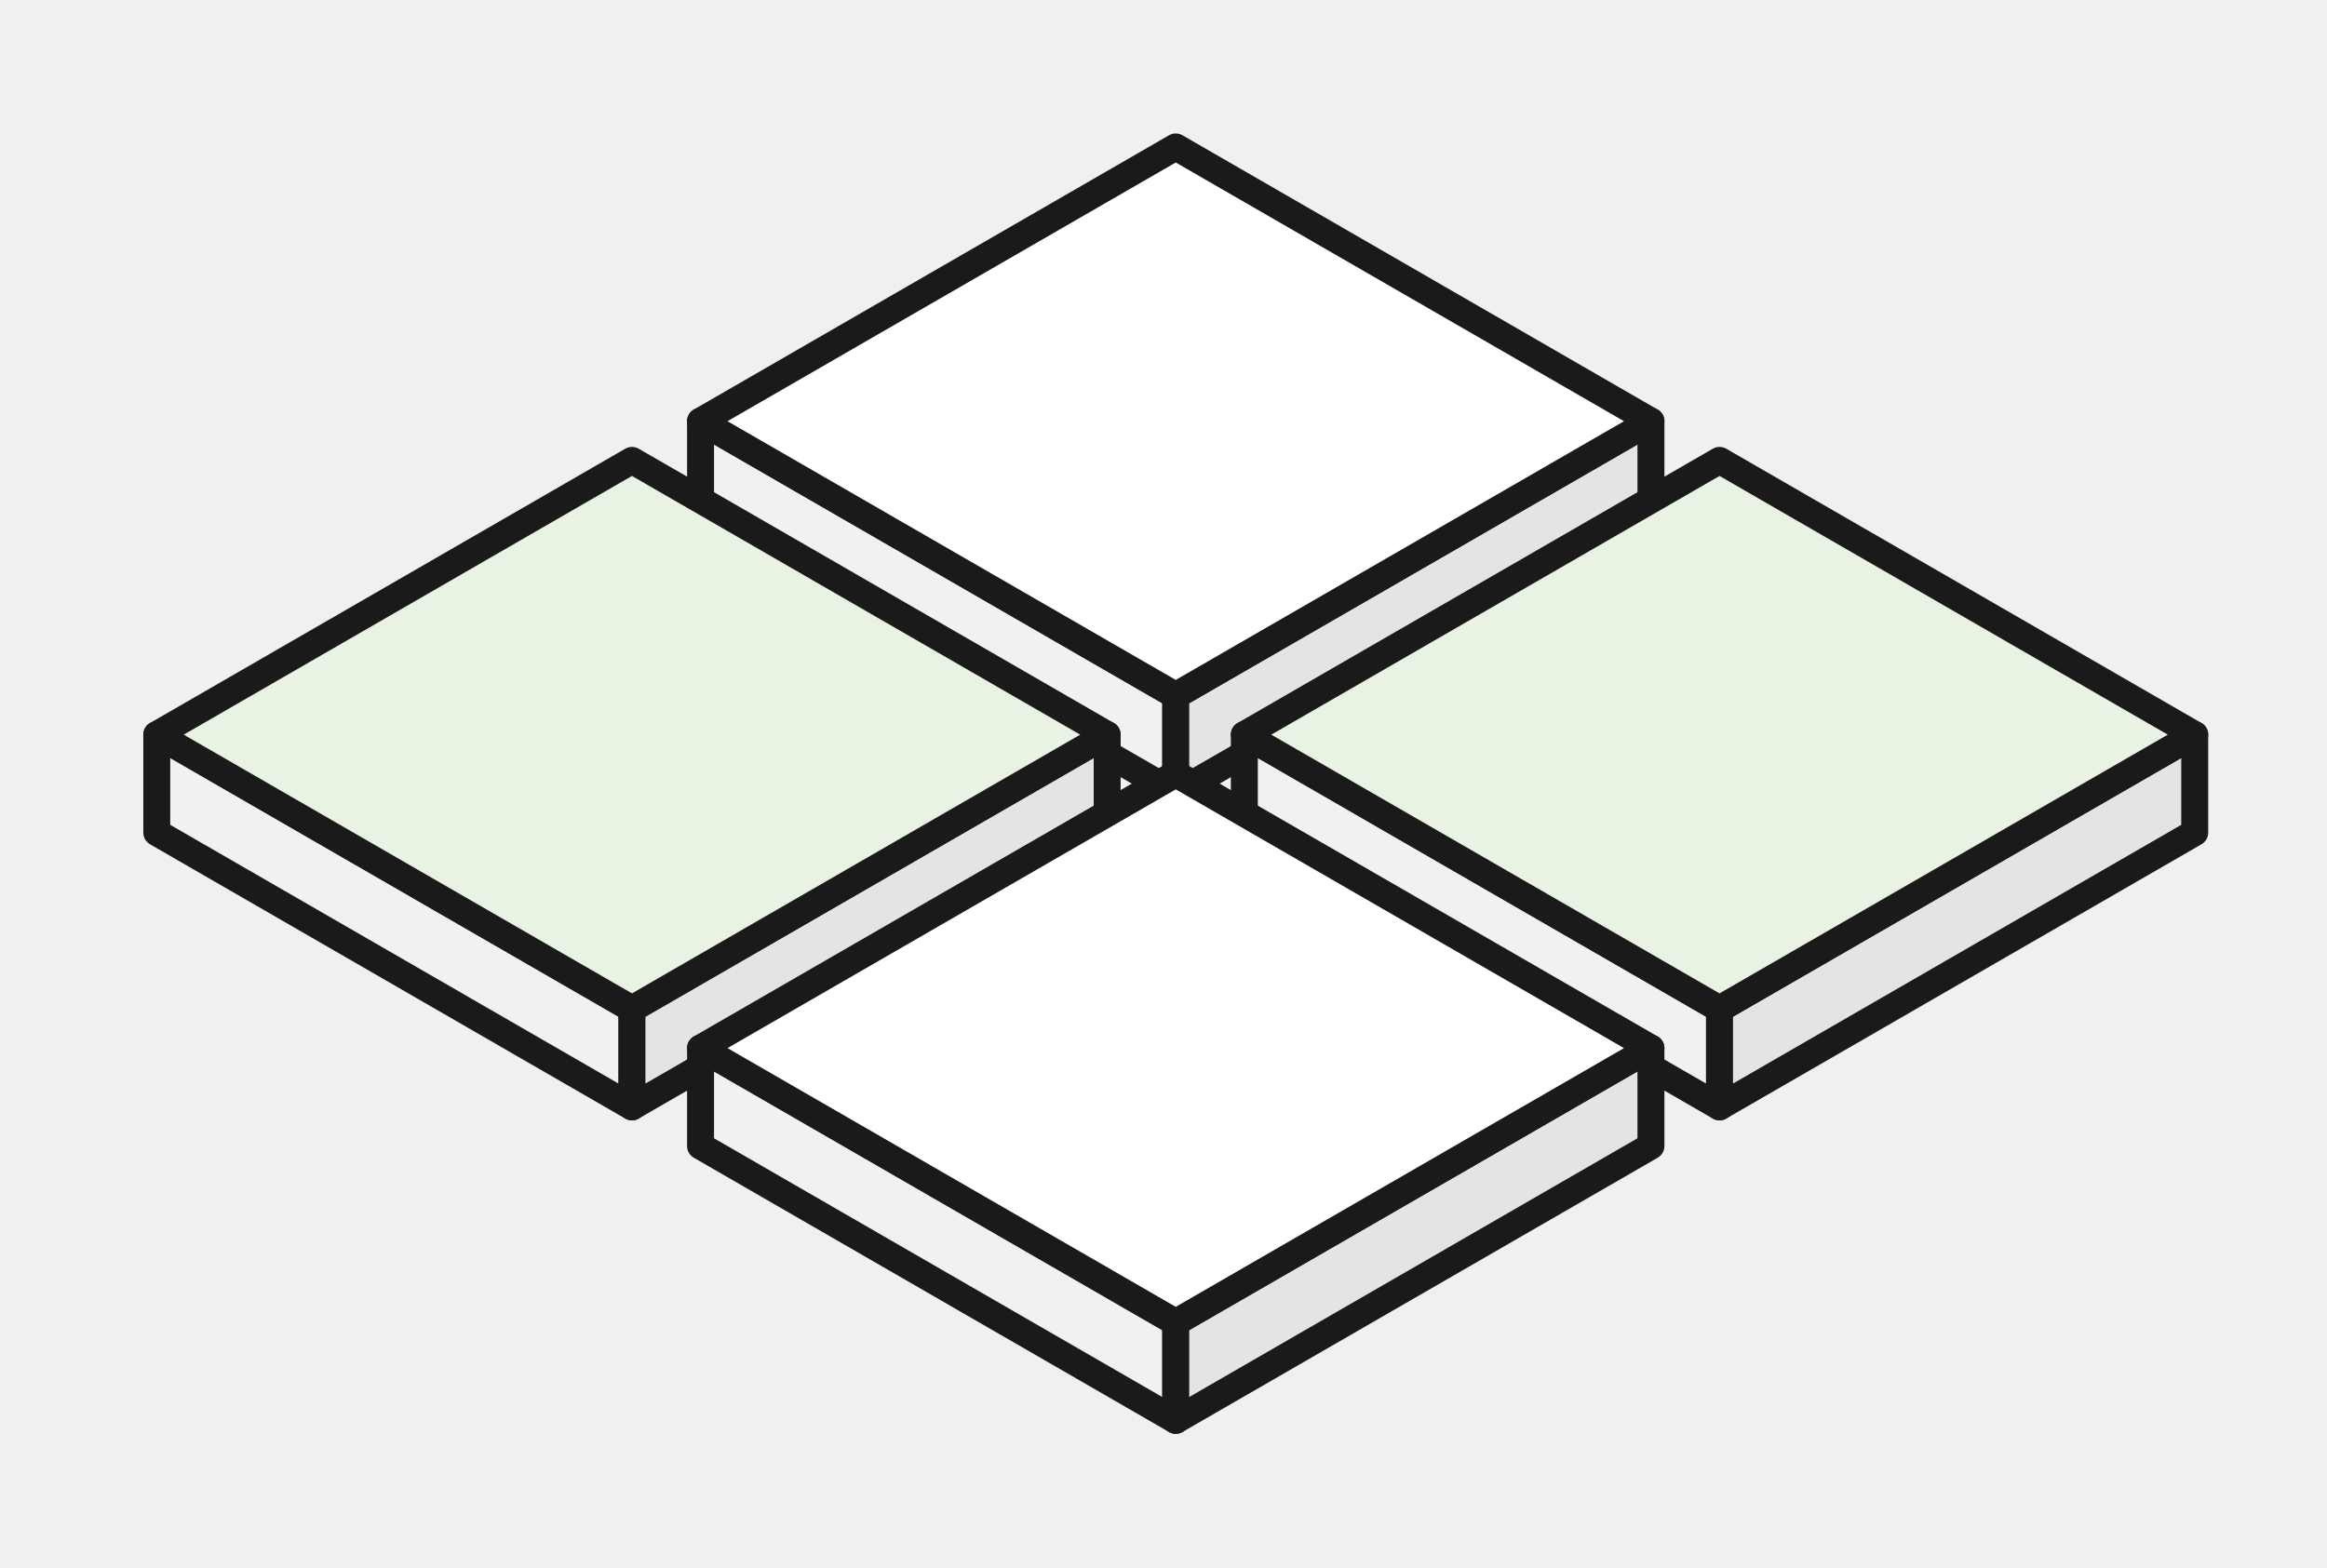
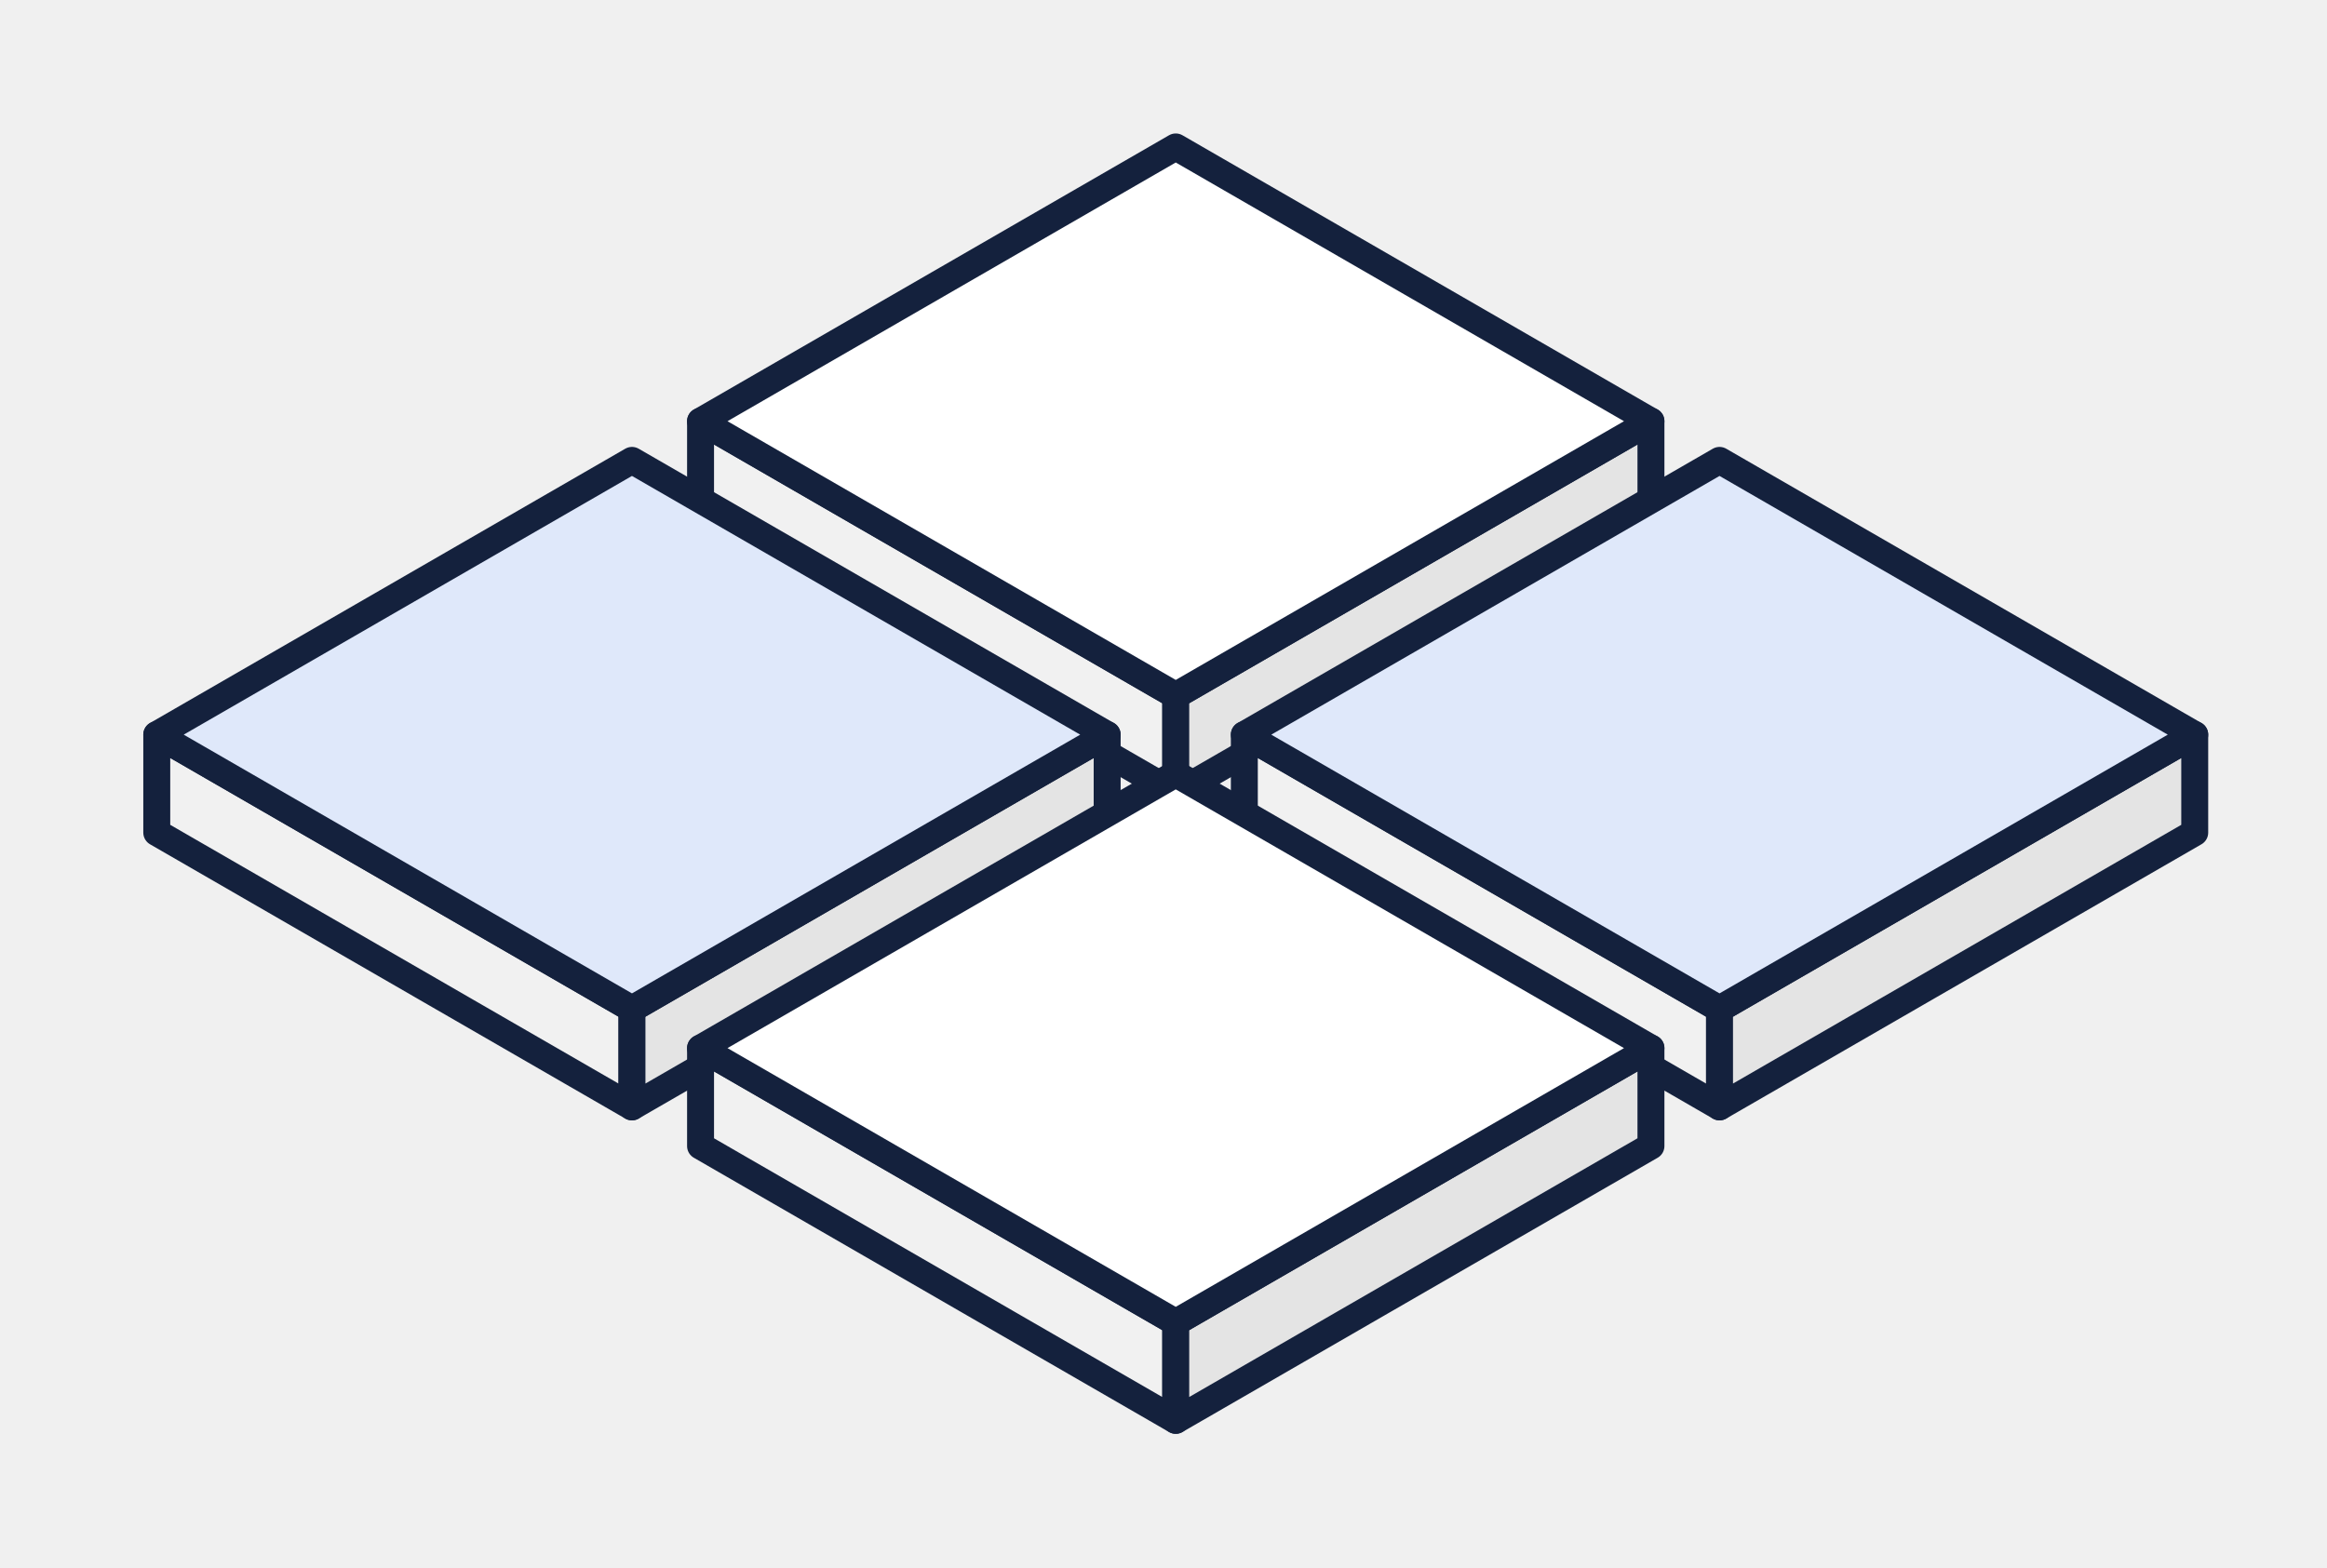
<svg xmlns="http://www.w3.org/2000/svg" viewBox="-48 -10 95 64">
-   <polygon points="-19.4,11.2 0.0,22.4 0.0,18.4 -19.4,7.2" fill="#f1f1f1" stroke="#1a1a1a" stroke-width="1.1" stroke-linejoin="round" />
-   <polygon points="19.4,11.2 0.0,22.4 0.0,18.4 19.4,7.2" fill="#e4e4e4" stroke="#1a1a1a" stroke-width="1.1" stroke-linejoin="round" />
-   <polygon points="0.0,-4.0 19.4,7.2 0.0,18.4 -19.4,7.2" fill="#fff" stroke="#1a1a1a" stroke-width="1.1" stroke-linejoin="round" />
-   <polygon points="-41.6,24.0 -22.2,35.2 -22.2,31.2 -41.6,20.0" fill="#f1f1f1" stroke="#1a1a1a" stroke-width="1.1" stroke-linejoin="round" />
-   <polygon points="-2.8,24.0 -22.2,35.2 -22.2,31.2 -2.8,20.0" fill="#e4e4e4" stroke="#1a1a1a" stroke-width="1.1" stroke-linejoin="round" />
-   <polygon points="-22.2,8.8 -2.8,20.0 -22.2,31.2 -41.6,20.0" fill="#e9f3e4" stroke="#1a1a1a" stroke-width="1.1" stroke-linejoin="round" />
-   <polygon points="2.8,24.0 22.2,35.2 22.2,31.2 2.8,20.0" fill="#f1f1f1" stroke="#1a1a1a" stroke-width="1.1" stroke-linejoin="round" />
-   <polygon points="41.6,24.0 22.2,35.2 22.2,31.2 41.6,20.0" fill="#e4e4e4" stroke="#1a1a1a" stroke-width="1.1" stroke-linejoin="round" />
-   <polygon points="22.2,8.8 41.6,20.0 22.2,31.2 2.8,20.0" fill="#e9f3e4" stroke="#1a1a1a" stroke-width="1.1" stroke-linejoin="round" />
-   <polygon points="-19.4,36.8 0.0,48.0 0.0,44.0 -19.4,32.8" fill="#f1f1f1" stroke="#1a1a1a" stroke-width="1.1" stroke-linejoin="round" />
-   <polygon points="19.4,36.8 0.0,48.0 0.0,44.0 19.4,32.8" fill="#e4e4e4" stroke="#1a1a1a" stroke-width="1.1" stroke-linejoin="round" />
-   <polygon points="0.0,21.6 19.4,32.8 0.0,44.0 -19.4,32.8" fill="#fff" stroke="#1a1a1a" stroke-width="1.1" stroke-linejoin="round" />
+   <polygon points="-19.4,11.2 0.0,22.4 0.0,18.4 -19.4,7.2" fill="#f1f1f1" stroke="#14213d" stroke-width="1.1" stroke-linejoin="round" />
+   <polygon points="19.4,11.2 0.0,22.4 0.0,18.4 19.4,7.2" fill="#e4e4e4" stroke="#14213d" stroke-width="1.1" stroke-linejoin="round" />
+   <polygon points="0.0,-4.0 19.4,7.2 0.0,18.4 -19.4,7.2" fill="#fff" stroke="#14213d" stroke-width="1.1" stroke-linejoin="round" />
+   <polygon points="-41.6,24.0 -22.2,35.2 -22.2,31.2 -41.6,20.0" fill="#f1f1f1" stroke="#14213d" stroke-width="1.1" stroke-linejoin="round" />
+   <polygon points="-2.8,24.0 -22.2,35.2 -22.2,31.2 -2.8,20.0" fill="#e4e4e4" stroke="#14213d" stroke-width="1.1" stroke-linejoin="round" />
+   <polygon points="-22.2,8.8 -2.8,20.0 -22.2,31.2 -41.6,20.0" fill="#dfe8fa" stroke="#14213d" stroke-width="1.1" stroke-linejoin="round" />
+   <polygon points="2.8,24.0 22.2,35.2 22.2,31.2 2.8,20.0" fill="#f1f1f1" stroke="#14213d" stroke-width="1.1" stroke-linejoin="round" />
+   <polygon points="41.6,24.0 22.2,35.2 22.2,31.2 41.6,20.0" fill="#e4e4e4" stroke="#14213d" stroke-width="1.1" stroke-linejoin="round" />
+   <polygon points="22.2,8.8 41.6,20.0 22.2,31.2 2.8,20.0" fill="#dfe8fa" stroke="#14213d" stroke-width="1.1" stroke-linejoin="round" />
+   <polygon points="-19.4,36.8 0.0,48.0 0.0,44.0 -19.4,32.8" fill="#f1f1f1" stroke="#14213d" stroke-width="1.1" stroke-linejoin="round" />
+   <polygon points="19.4,36.8 0.0,48.0 0.0,44.0 19.4,32.8" fill="#e4e4e4" stroke="#14213d" stroke-width="1.1" stroke-linejoin="round" />
+   <polygon points="0.0,21.6 19.4,32.8 0.0,44.0 -19.4,32.8" fill="#fff" stroke="#14213d" stroke-width="1.1" stroke-linejoin="round" />
</svg>
